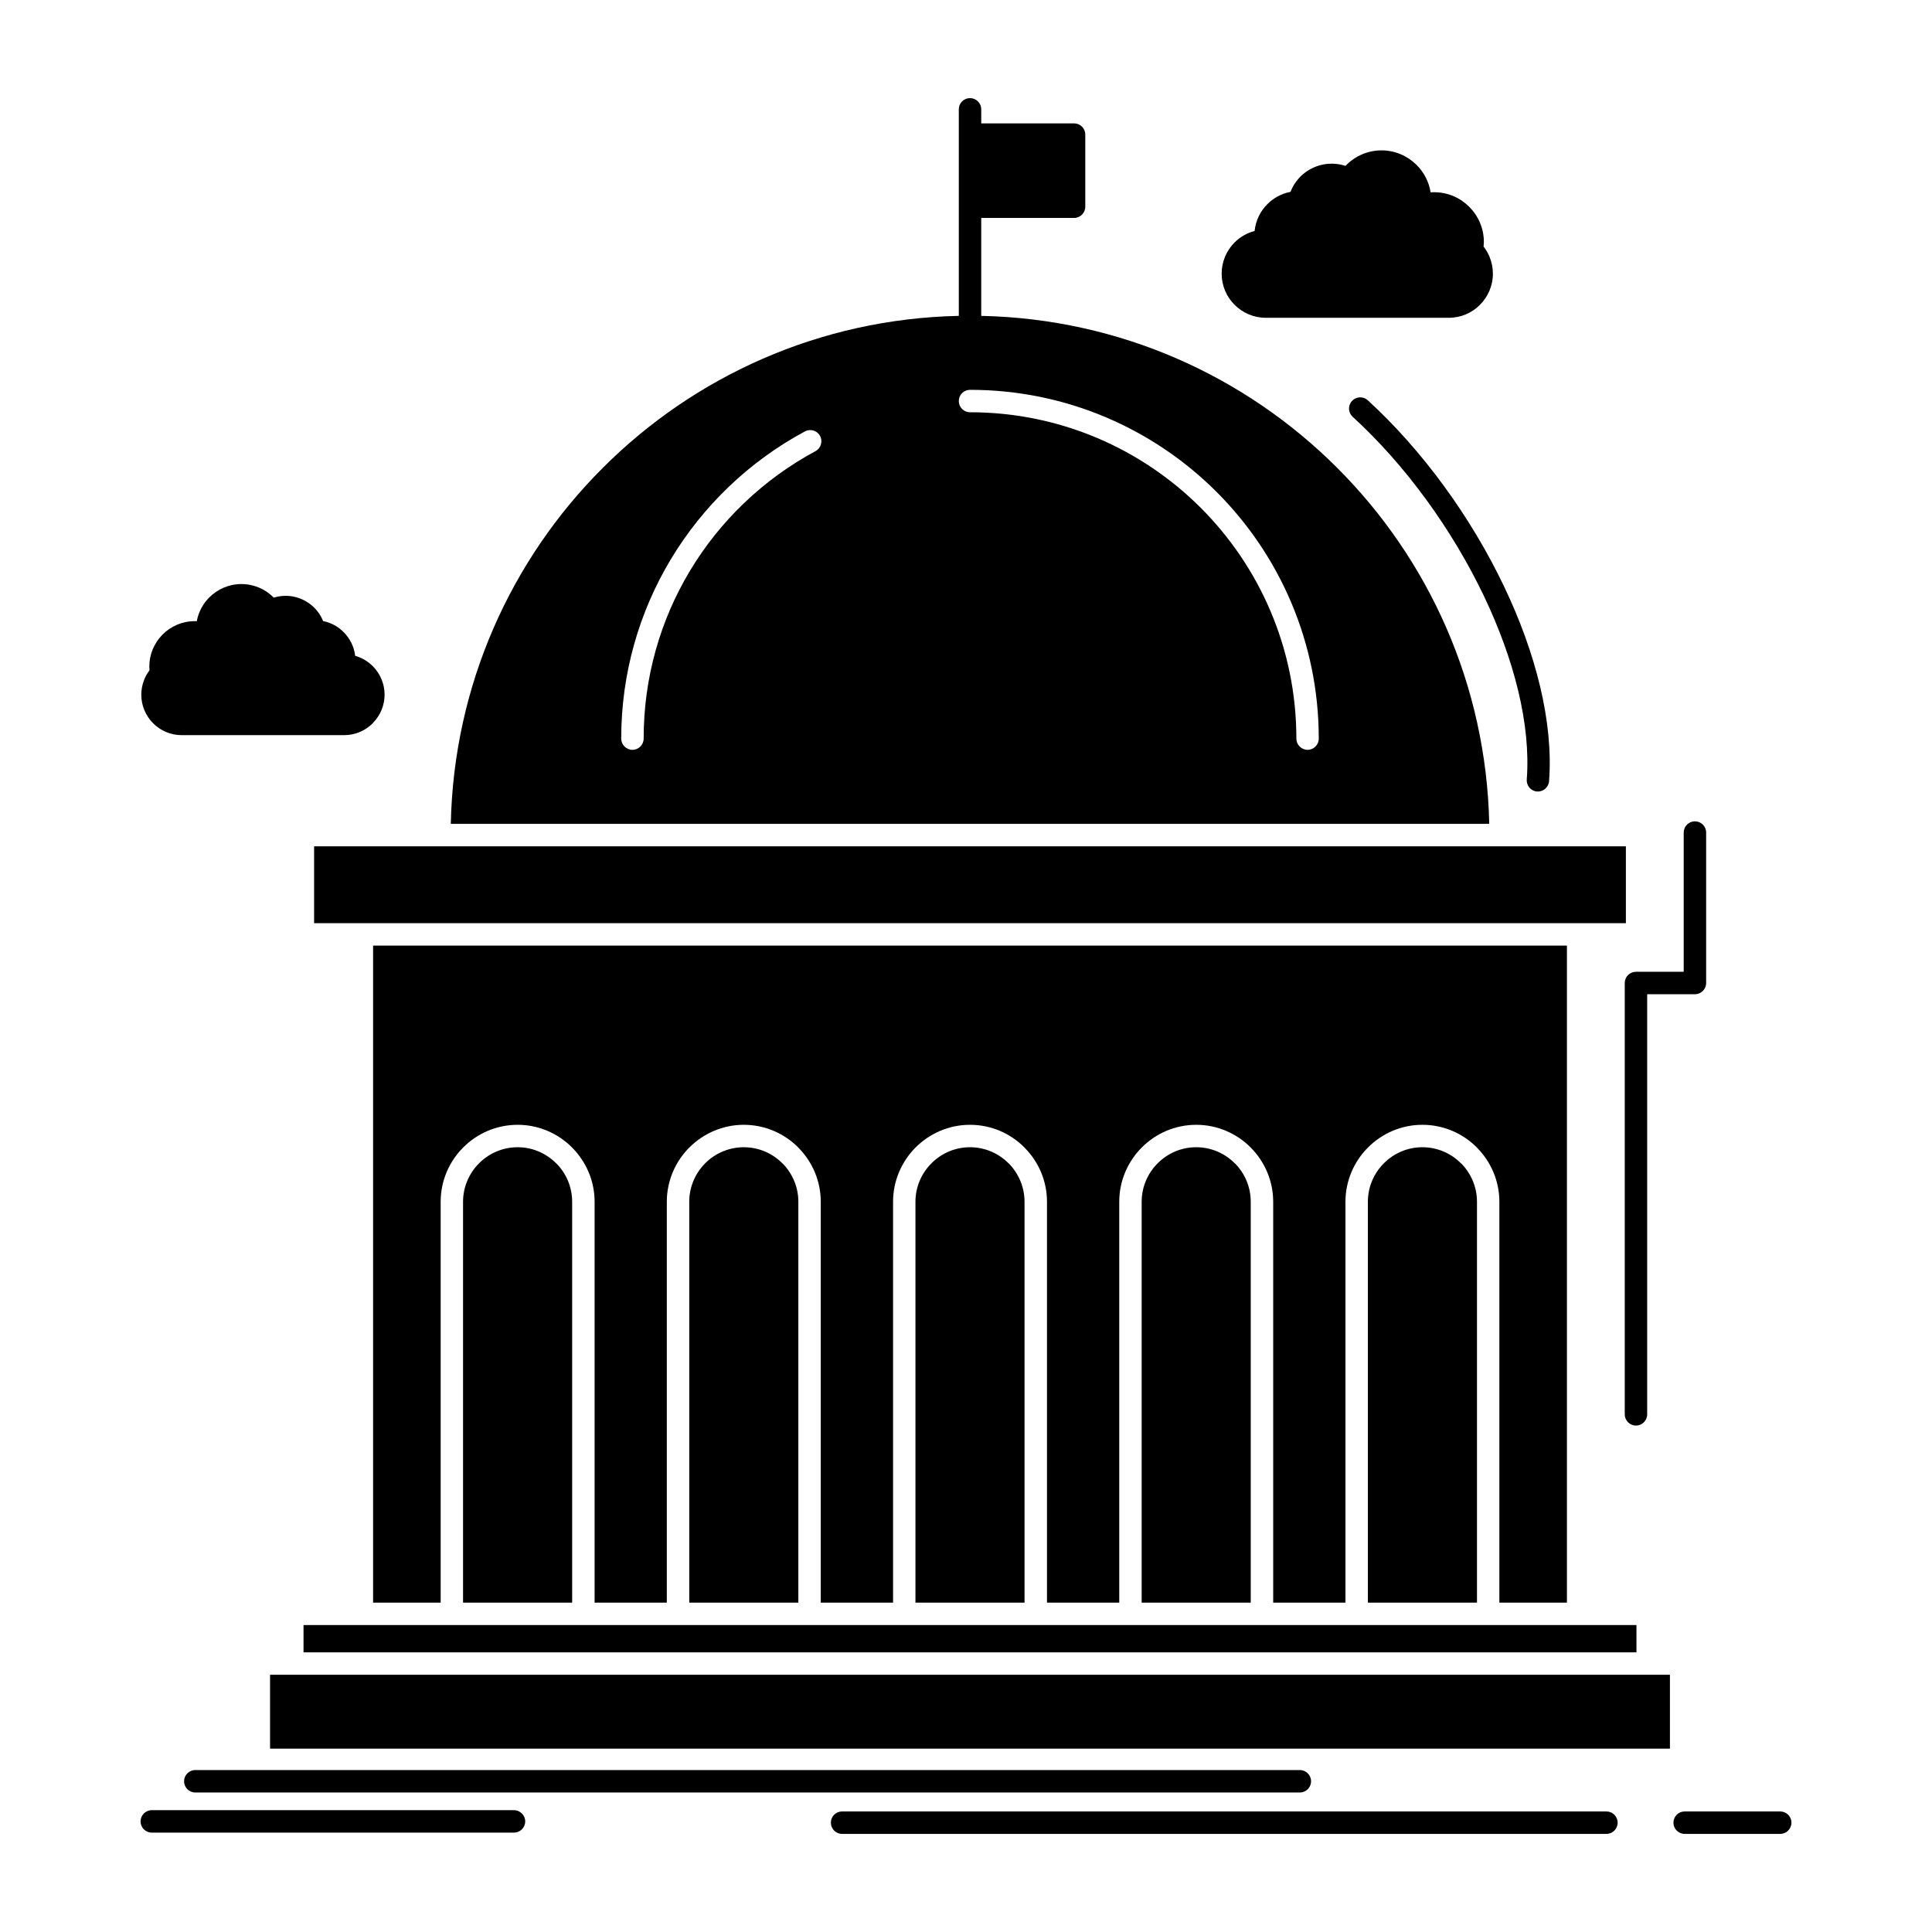
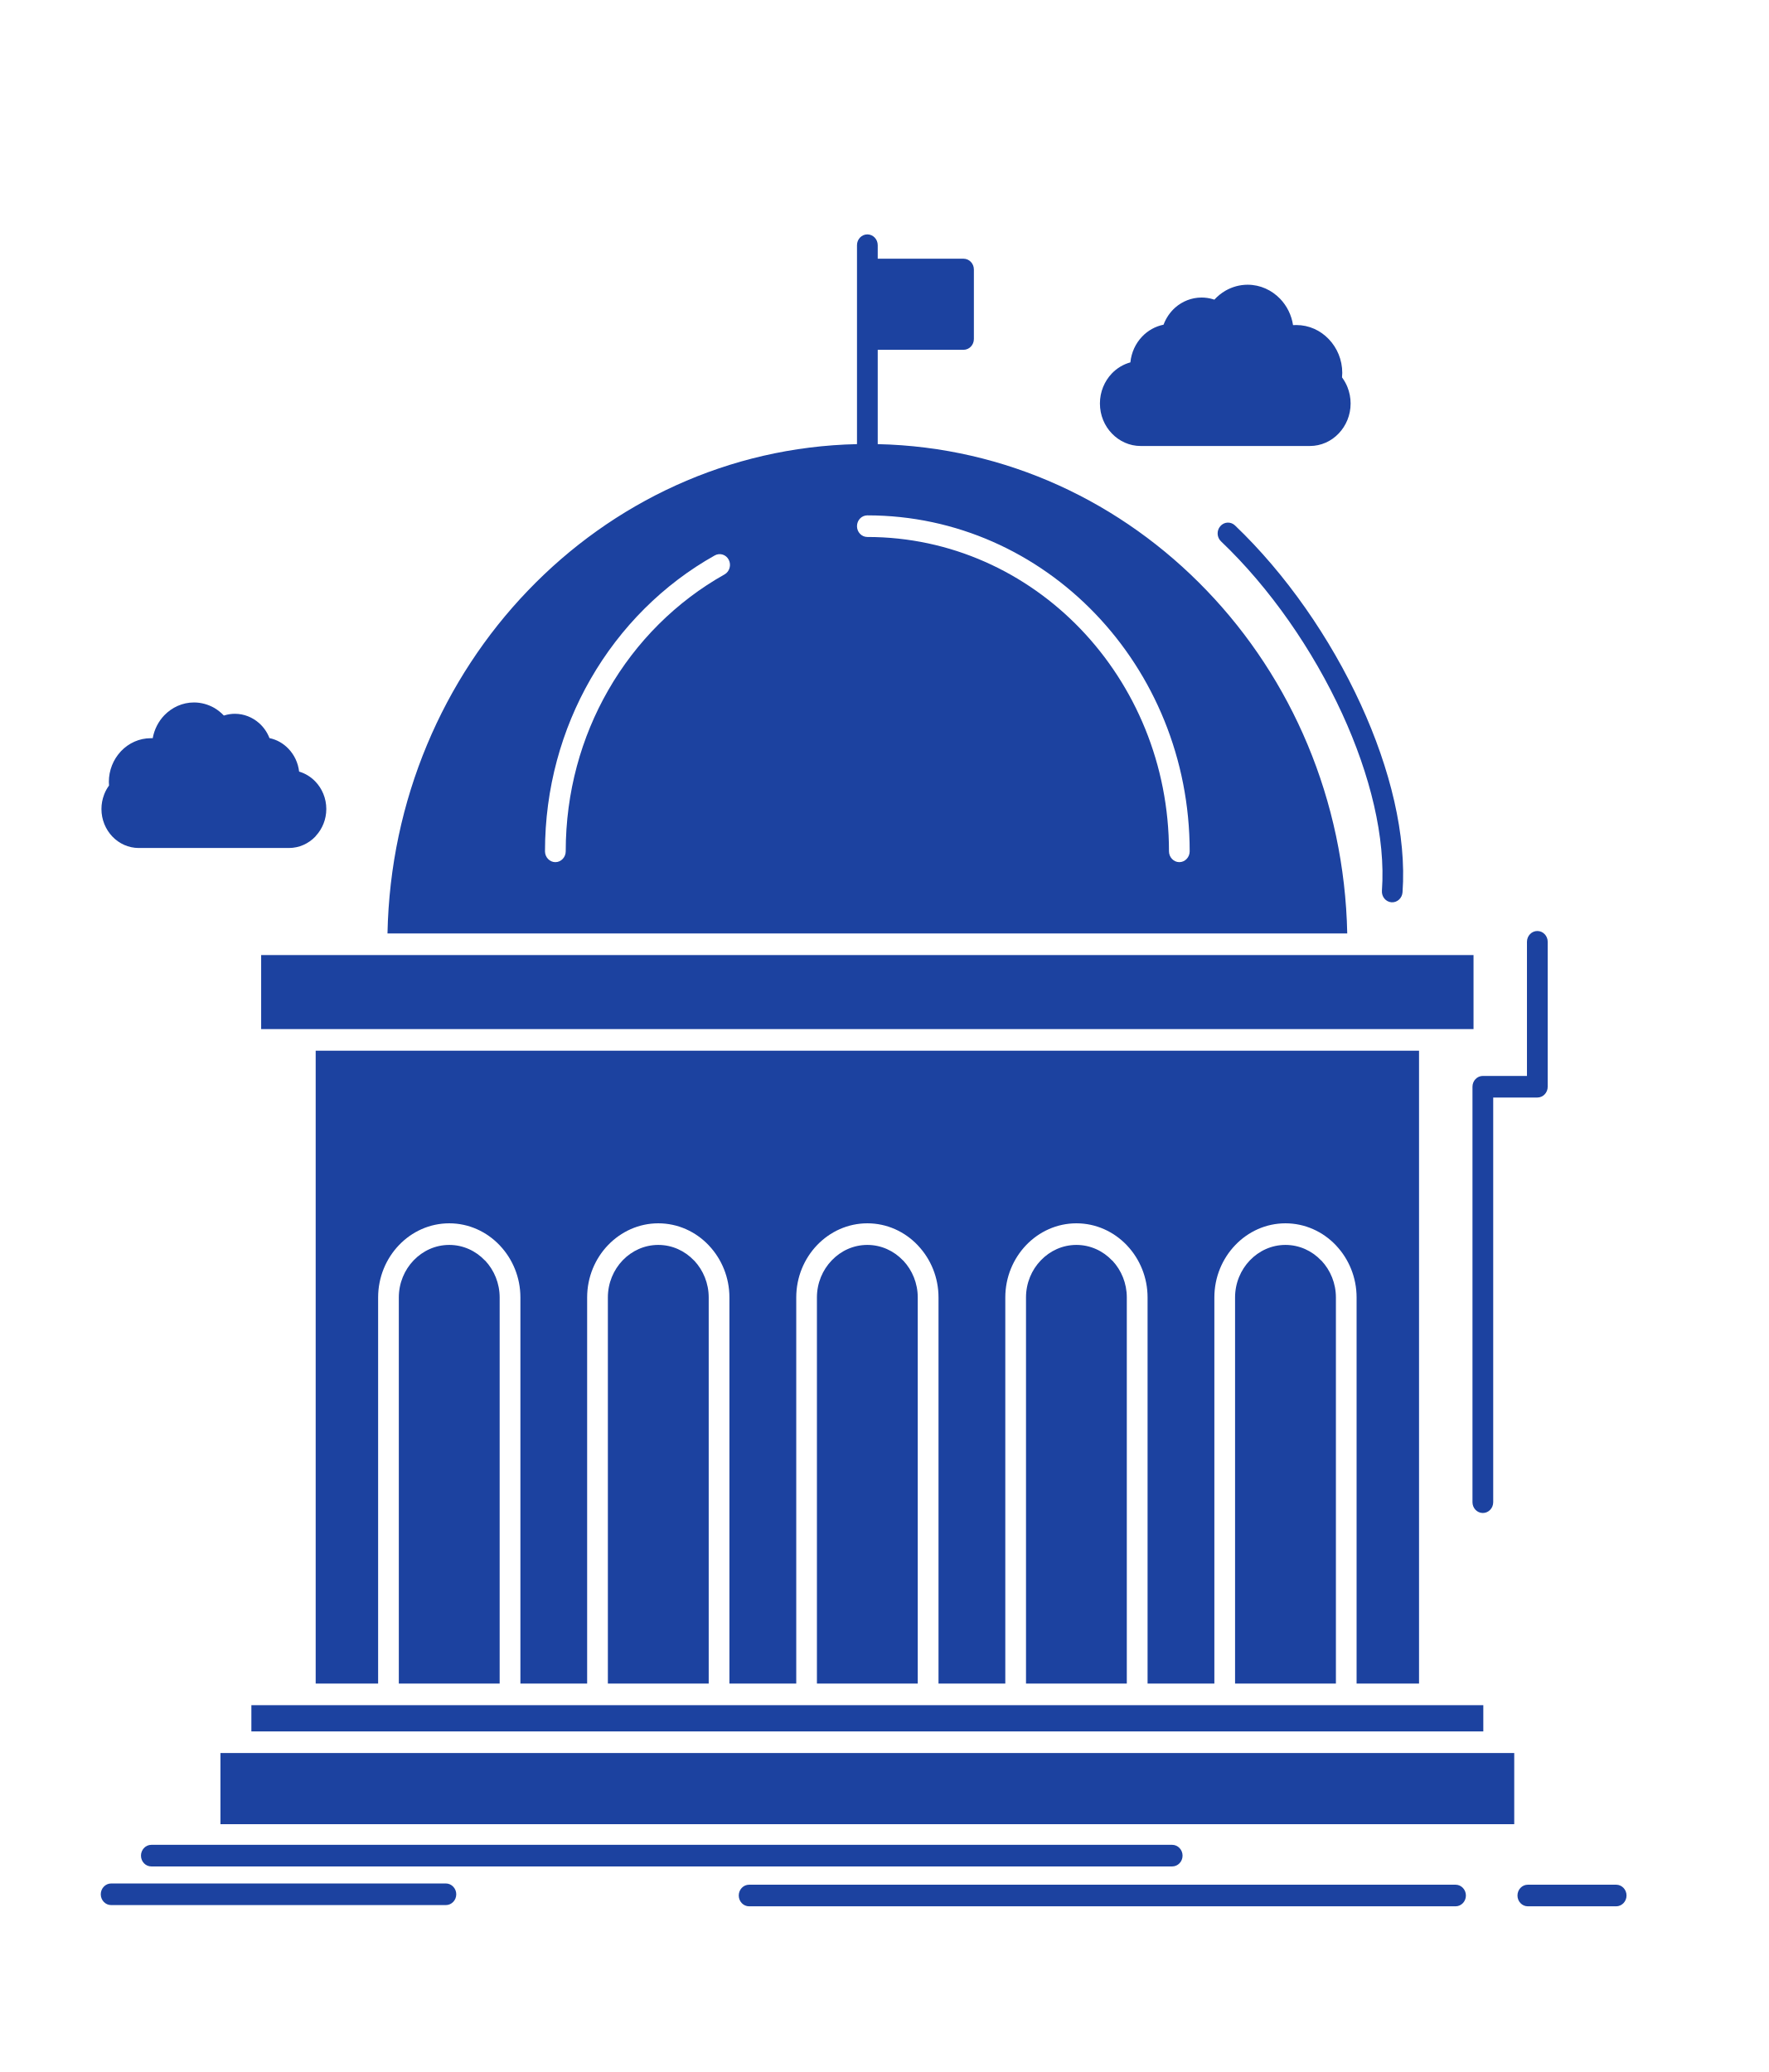
- <svg xmlns="http://www.w3.org/2000/svg" height="512px" style="enable-background:new 0 0 512 512;" version="1.1" viewBox="0 0 512 512" width="512px" xml:space="preserve">
-   <g id="_x32_73_x2C__Library_x2C__school_x2C__education_x2C__learning_x2C__university">
-     <g>
-       <path d="M137.177,304.029c-3.977,0-7.588,1.619-10.223,4.254    c-2.608,2.609-4.24,6.234-4.24,10.197v106.233h28.915V318.48c0-3.891-1.572-7.467-4.096-10.076l-0.158-0.121    C144.765,305.648,141.139,304.029,137.177,304.029 M207.332,308.283c-2.625-2.635-6.236-4.254-10.223-4.254    c-3.962,0-7.587,1.619-10.199,4.229c-2.632,2.635-4.253,6.26-4.253,10.223v106.233h28.915V318.48    c0-3.891-1.572-7.467-4.095-10.076L207.332,308.283z M257.064,304.029c-3.976,0-7.601,1.619-10.212,4.254    c-2.622,2.609-4.25,6.234-4.25,10.197v106.233h28.911V318.48c0-3.891-1.569-7.467-4.096-10.076l-0.144-0.121    C264.652,305.648,261.027,304.029,257.064,304.029z M317.008,304.029c-3.977,0-7.588,1.619-10.21,4.254    c-2.621,2.609-4.243,6.234-4.243,10.197v106.233h28.904V318.48c0-3.891-1.558-7.467-4.084-10.076l-0.158-0.121    C324.595,305.648,320.984,304.029,317.008,304.029z M376.949,304.029c-3.962,0-7.587,1.619-10.209,4.254    c-2.611,2.609-4.239,6.234-4.239,10.197v106.233h28.915V318.48c0-3.891-1.572-7.467-4.1-10.076l-0.154-0.121    C384.551,305.648,380.926,304.029,376.949,304.029z M376.949,298.085c5.619,0,10.732,2.296,14.418,5.993l0.179,0.193    c3.579,3.673,5.801,8.699,5.801,14.209v106.233h17.905V250.599H98.875v174.115h17.905V318.48c0-5.606,2.295-10.705,5.984-14.402    c3.685-3.697,8.784-5.993,14.414-5.993c5.608,0,10.704,2.296,14.403,5.993l0.183,0.193c3.586,3.673,5.812,8.699,5.812,14.209    v106.233h19.137V318.48c0-5.606,2.295-10.705,5.995-14.402c3.709-3.697,8.809-5.993,14.403-5.993    c5.629,0,10.729,2.296,14.414,5.993l0.183,0.193c3.576,3.673,5.801,8.699,5.801,14.209v106.233h19.162V318.48    c0-5.606,2.295-10.705,5.98-14.402c3.699-3.697,8.798-5.993,14.417-5.993c5.619,0,10.719,2.296,14.403,5.993l0.179,0.193    c3.591,3.673,5.813,8.699,5.813,14.209v106.233h19.151V318.48c0-5.606,2.299-10.705,5.983-14.402    c3.695-3.697,8.795-5.993,14.414-5.993c5.618,0,10.718,2.296,14.413,5.993l0.183,0.193c3.576,3.673,5.801,8.699,5.801,14.209    v106.233h19.152V318.48c0-5.606,2.295-10.705,5.99-14.402C366.235,300.381,371.331,298.085,376.949,298.085z M80.436,437.884    h353.245v-7.226c-117.747,0-235.484,0-353.245,0V437.884z M442.549,443.829c-123.656,0-247.314,0-370.982,0v19.573h370.982    V443.829z M82.622,160.436c1.305,1.111,2.344,2.514,3.007,4.156c2.092,0.411,3.977,1.451,5.44,2.925    c1.643,1.644,2.766,3.843,3.057,6.283c1.776,0.507,3.369,1.45,4.65,2.729c1.934,1.935,3.145,4.617,3.145,7.564    c0,2.853-1.137,5.462-2.973,7.371l-0.172,0.217c-1.931,1.935-4.626,3.143-7.588,3.143H48.151c-2.951,0-5.632-1.208-7.566-3.143    c-1.944-1.957-3.141-4.639-3.141-7.588c0-1.354,0.267-2.705,0.761-3.938l0.084-0.218c0.337-0.82,0.796-1.595,1.33-2.296    l-0.049-1.015c0-3.189,1.271-6.114,3.324-8.265l0.204-0.218c2.176-2.175,5.183-3.528,8.507-3.528h0.544    c0.449-2.417,1.632-4.615,3.324-6.307c2.2-2.175,5.194-3.528,8.507-3.528c2.088,0,4.082,0.556,5.822,1.498    c1.014,0.58,1.934,1.281,2.744,2.102l0.253-0.071c0.955-0.267,1.934-0.411,2.899-0.411    C78.333,157.898,80.751,158.865,82.622,160.436z M341.995,50.844c0.712-1.837,1.874-3.455,3.349-4.713    c2.042-1.715,4.688-2.755,7.563-2.755c1.074,0,2.137,0.146,3.166,0.435l0.494,0.146c0.92-0.966,2.008-1.812,3.18-2.465    c1.895-1.038,4.057-1.644,6.366-1.644c3.626,0,6.925,1.499,9.304,3.867c1.934,1.934,3.264,4.446,3.709,7.25l0.931-0.025    c3.64,0,6.925,1.475,9.304,3.867c2.394,2.393,3.878,5.68,3.878,9.305l-0.07,1.231c0.614,0.798,1.147,1.692,1.544,2.635    c0.594,1.426,0.92,2.972,0.92,4.543c0,3.214-1.306,6.138-3.433,8.265c-2.103,2.127-5.036,3.432-8.265,3.432h-48.487    c-3.215,0-6.138-1.305-8.265-3.432c-2.116-2.103-3.433-5.025-3.433-8.265c0-3.214,1.306-6.138,3.422-8.265    c1.449-1.45,3.274-2.514,5.313-3.045c0.281-2.756,1.513-5.244,3.373-7.104C337.488,52.463,339.615,51.303,341.995,50.844z     M95.902,244.654h322.323h0.088h12.564v-20.372h-33.13h-0.085H116.468h-0.084H83.24v20.372h12.578H95.902z M170.574,195.742    c0,1.619-1.327,2.973-2.973,2.973c-1.632,0-2.973-1.354-2.973-2.973c0-17.326,4.773-33.518,13.038-47.341    c8.581-14.354,20.941-26.173,35.646-34.073c1.439-0.774,3.25-0.242,4.012,1.207c0.772,1.426,0.228,3.238-1.197,4.012    c-13.786,7.42-25.363,18.463-33.372,31.875C175.02,164.352,170.574,179.479,170.574,195.742z M257.064,109.253    c-1.646,0-2.972-1.329-2.972-2.973s1.326-2.973,2.972-2.973c25.518,0,48.632,10.344,65.354,27.066s27.069,39.85,27.069,65.368    c0,1.619-1.33,2.973-2.963,2.973c-1.643,0-2.973-1.354-2.973-2.973c0-23.875-9.689-45.504-25.338-61.164    C302.569,118.943,280.94,109.253,257.064,109.253z M358.476,110.461c-1.222-1.111-1.306-2.973-0.204-4.181    c1.109-1.233,2.984-1.306,4.191-0.218c14.512,13.268,27.346,30.957,36.092,49.274c8.457,17.689,13.146,36.056,11.963,51.667    c-0.122,1.643-1.547,2.875-3.179,2.755c-1.629-0.121-2.851-1.547-2.73-3.19c1.102-14.572-3.359-31.875-11.382-48.67    C384.793,140.258,372.443,123.221,358.476,110.461z M51.752,475.027c-1.646,0-2.973-1.329-2.973-2.973    c0-1.619,1.327-2.973,2.973-2.973h292.72c1.643,0,2.973,1.354,2.973,2.973c0,1.644-1.33,2.973-2.973,2.973H51.752z     M223.16,485.999c-1.642,0-2.972-1.33-2.972-2.973c0-1.644,1.33-2.973,2.972-2.973h202.558c1.643,0,2.973,1.329,2.973,2.973    c0,1.643-1.33,2.973-2.973,2.973H223.16z M446.452,485.999c-1.643,0-2.973-1.33-2.973-2.973c0-1.644,1.33-2.973,2.973-2.973    h25.324c1.632,0,2.973,1.329,2.973,2.973c0,1.643-1.341,2.973-2.973,2.973H446.452z M40.224,485.66    c-1.643,0-2.973-1.329-2.973-2.973c0-1.619,1.33-2.973,2.973-2.973h95.988c1.628,0,2.973,1.354,2.973,2.973    c0,1.644-1.344,2.973-2.973,2.973H40.224z M446.199,220.633c0-1.643,1.341-2.973,2.973-2.973c1.643,0,2.973,1.33,2.973,2.973    v39.874c0,1.644-1.33,2.972-2.973,2.972H436.52v111.333c0,1.644-1.33,2.973-2.972,2.973c-1.643,0-2.973-1.329-2.973-2.973V260.507    c0-1.644,1.33-2.972,2.973-2.972h12.651V220.633z M354.38,123.994c-24.251-24.263-57.514-39.512-94.343-40.285V57.756h24.599    c1.646,0,2.973-1.33,2.973-2.973V35.668c0-1.645-1.327-2.973-2.973-2.973h-24.599v-3.721c0-1.645-1.344-2.973-2.973-2.973    c-1.646,0-2.972,1.328-2.972,2.973v54.734c-36.829,0.773-70.095,16.022-94.346,40.285c-24.261,24.238-39.51,57.514-40.282,94.343    h275.201C393.879,181.508,378.641,148.232,354.38,123.994z" style="fill-rule:evenodd;clip-rule:evenodd;" />
-     </g>
+ <svg xmlns="http://www.w3.org/2000/svg" width="512" height="600">
+   <g>
+     <rect fill="none" id="canvas_background" height="602" width="514" y="-1" x="-1" />
  </g>
-   <g id="Layer_1" />
+   <g>
+     <path stroke="null" fill="#1c42a0" id="svg_2" fill-rule="evenodd" clip-rule="evenodd" d="m130.069,360.498c-4.016,0 -7.662,1.704 -10.322,4.477c-2.633,2.746 -4.281,6.561 -4.281,10.732l0,111.811l29.195,0l0,-111.811c0,-4.095 -1.587,-7.859 -4.136,-10.605l-0.16,-0.127c-2.635,-2.773 -6.296,-4.477 -10.297,-4.477m70.835,4.477c-2.65,-2.773 -6.296,-4.477 -10.322,-4.477c-4,0 -7.661,1.704 -10.298,4.451c-2.658,2.773 -4.294,6.589 -4.294,10.76l0,111.811l29.195,0l0,-111.812c0,-4.095 -1.587,-7.859 -4.135,-10.605l-0.146,-0.127zm50.214,-4.477c-4.015,0 -7.675,1.704 -10.311,4.477c-2.647,2.746 -4.291,6.561 -4.291,10.732l0,111.811l29.191,0l0,-111.811c0,-4.095 -1.584,-7.859 -4.136,-10.605l-0.145,-0.127c-2.646,-2.773 -6.307,-4.477 -10.308,-4.477zm60.525,0c-4.016,0 -7.662,1.704 -10.309,4.477c-2.646,2.746 -4.284,6.561 -4.284,10.732l0,111.811l29.184,0l0,-111.811c0,-4.095 -1.573,-7.859 -4.124,-10.605l-0.16,-0.127c-2.647,-2.773 -6.293,-4.477 -10.308,-4.477zm60.522,0c-4,0 -7.661,1.704 -10.308,4.477c-2.636,2.746 -4.28,6.561 -4.28,10.732l0,111.811l29.195,0l0,-111.811c0,-4.095 -1.587,-7.859 -4.14,-10.605l-0.155,-0.127c-2.636,-2.773 -6.296,-4.477 -10.312,-4.477zm0,-6.256c5.673,0 10.836,2.417 14.558,6.308l0.181,0.203c3.614,3.866 5.857,9.156 5.857,14.955l0,111.811l18.079,0l0,-183.256l-319.443,0l0,183.257l18.079,0l0,-111.812c0,-5.9 2.317,-11.267 6.042,-15.158c3.721,-3.891 8.869,-6.308 14.554,-6.308c5.662,0 10.808,2.417 14.543,6.308l0.185,0.203c3.621,3.866 5.868,9.156 5.868,14.955l0,111.811l19.322,0l0,-111.811c0,-5.9 2.317,-11.267 6.053,-15.158c3.745,-3.891 8.894,-6.308 14.543,-6.308c5.684,0 10.833,2.417 14.554,6.308l0.185,0.203c3.611,3.866 5.857,9.156 5.857,14.955l0,111.811l19.348,0l0,-111.811c0,-5.9 2.317,-11.267 6.038,-15.158c3.735,-3.891 8.883,-6.308 14.557,-6.308c5.673,0 10.823,2.417 14.543,6.308l0.181,0.203c3.626,3.866 5.869,9.156 5.869,14.955l0,111.811l19.337,0l0,-111.811c0,-5.9 2.321,-11.267 6.041,-15.158c3.731,-3.891 8.88,-6.308 14.554,-6.308c5.672,0 10.822,2.417 14.553,6.308l0.185,0.203c3.611,3.866 5.857,9.156 5.857,14.955l0,111.811l19.338,0l0,-111.811c0,-5.9 2.317,-11.267 6.048,-15.158c3.721,-3.891 8.866,-6.308 14.539,-6.308zm-299.386,147.139l356.668,0l0,-7.605c-118.888,0 -237.766,0 -356.668,0l0,7.605zm365.622,6.257c-124.854,0 -249.711,0 -374.577,0l0,20.601l374.577,0l0,-20.601zm-363.415,-298.272c1.318,1.169 2.367,2.646 3.036,4.374c2.112,0.433 4.016,1.527 5.493,3.079c1.659,1.73 2.793,4.045 3.087,6.613c1.793,0.534 3.402,1.526 4.695,2.872c1.953,2.037 3.175,4.859 3.175,7.961c0,3.003 -1.148,5.749 -3.002,7.758l-0.174,0.228c-1.95,2.037 -4.671,3.308 -7.662,3.308l-43.454,0c-2.98,0 -5.687,-1.271 -7.639,-3.308c-1.963,-2.06 -3.171,-4.883 -3.171,-7.986c0,-1.425 0.27,-2.847 0.768,-4.145l0.085,-0.229c0.34,-0.863 0.804,-1.679 1.343,-2.417l-0.049,-1.068c0,-3.356 1.283,-6.435 3.356,-8.699l0.206,-0.229c2.197,-2.289 5.233,-3.713 8.589,-3.713l0.549,0c0.453,-2.544 1.648,-4.857 3.356,-6.638c2.221,-2.289 5.244,-3.713 8.589,-3.713c2.108,0 4.122,0.585 5.878,1.577c1.024,0.61 1.953,1.348 2.771,2.212l0.255,-0.075c0.964,-0.281 1.953,-0.433 2.927,-0.433c2.661,0 5.102,1.018 6.991,2.671zm261.886,-115.346c0.719,-1.933 1.892,-3.636 3.381,-4.96c2.062,-1.805 4.733,-2.9 7.636,-2.9c1.084,0 2.158,0.154 3.197,0.458l0.499,0.154c0.929,-1.017 2.027,-1.907 3.211,-2.594c1.913,-1.092 4.096,-1.73 6.428,-1.73c3.661,0 6.992,1.578 9.394,4.07c1.953,2.036 3.296,4.679 3.745,7.631l0.94,-0.026c3.675,0 6.992,1.552 9.394,4.07c2.417,2.519 3.916,5.978 3.916,9.794l-0.071,1.296c0.62,0.84 1.158,1.781 1.559,2.773c0.6,1.501 0.929,3.128 0.929,4.782c0,3.383 -1.319,6.46 -3.466,8.699c-2.123,2.239 -5.085,3.612 -8.345,3.612l-48.957,0c-3.246,0 -6.197,-1.374 -8.345,-3.612c-2.137,-2.213 -3.466,-5.289 -3.466,-8.699c0,-3.383 1.319,-6.46 3.455,-8.699c1.463,-1.526 3.306,-2.646 5.364,-3.205c0.284,-2.901 1.528,-5.519 3.406,-7.477c1.646,-1.73 3.793,-2.951 6.196,-3.434zm-248.478,203.986l325.446,0l0.089,0l12.686,0l0,-21.442l-33.451,0l-0.086,0l-283.919,0l-0.085,0l-33.465,0l0,21.442l12.7,0l0.085,0zm75.396,-51.48c0,1.704 -1.34,3.129 -3.002,3.129c-1.648,0 -3.002,-1.425 -3.002,-3.129c0,-18.236 4.819,-35.278 13.164,-49.827c8.664,-15.108 21.144,-27.547 35.991,-35.862c1.453,-0.815 3.281,-0.255 4.051,1.27c0.779,1.501 0.23,3.408 -1.209,4.223c-13.92,7.81 -25.609,19.432 -33.695,33.549c-7.81,13.609 -12.299,29.53 -12.299,46.647zm87.328,-91.03c-1.662,0 -3.001,-1.399 -3.001,-3.129s1.339,-3.129 3.001,-3.129c25.765,0 49.103,10.887 65.987,28.487s27.331,41.942 27.331,68.8c0,1.704 -1.343,3.129 -2.992,3.129c-1.659,0 -3.002,-1.425 -3.002,-3.129c0,-25.129 -9.783,-47.893 -25.584,-64.375c-15.796,-16.455 -37.634,-26.654 -61.742,-26.654zm102.395,1.271c-1.234,-1.169 -1.319,-3.129 -0.206,-4.401c1.12,-1.298 3.013,-1.375 4.232,-0.229c14.653,13.965 27.611,32.582 36.442,51.861c8.539,18.618 13.273,37.949 12.079,54.38c-0.123,1.729 -1.562,3.026 -3.21,2.9c-1.645,-0.127 -2.879,-1.628 -2.756,-3.357c1.113,-15.337 -3.392,-33.549 -11.492,-51.225c-8.516,-18.566 -20.985,-36.498 -35.088,-49.928zm-309.696,383.707c-1.662,0 -3.002,-1.399 -3.002,-3.129c0,-1.704 1.34,-3.129 3.002,-3.129l295.557,0c1.659,0 3.002,1.425 3.002,3.129c0,1.73 -1.343,3.129 -3.002,3.129l-295.557,0zm173.069,11.548c-1.658,0 -3.001,-1.4 -3.001,-3.129c0,-1.73 1.343,-3.129 3.001,-3.129l204.521,0c1.659,0 3.002,1.399 3.002,3.129c0,1.729 -1.343,3.129 -3.002,3.129l-204.521,0zm225.456,0c-1.659,0 -3.002,-1.4 -3.002,-3.129c0,-1.73 1.343,-3.129 3.002,-3.129l25.569,0c1.648,0 3.002,1.399 3.002,3.129c0,1.729 -1.354,3.129 -3.002,3.129l-25.569,0zm-410.164,-0.357c-1.659,0 -3.002,-1.399 -3.002,-3.129c0,-1.704 1.343,-3.129 3.002,-3.129l96.918,0c1.644,0 3.002,1.425 3.002,3.129c0,1.73 -1.357,3.129 -3.002,3.129l-96.918,0zm409.909,-278.942c0,-1.729 1.354,-3.129 3.002,-3.129c1.659,0 3.002,1.4 3.002,3.129l0,41.968c0,1.73 -1.343,3.128 -3.002,3.128l-12.775,0l0,117.178c0,1.73 -1.343,3.129 -3.001,3.129c-1.659,0 -3.002,-1.399 -3.002,-3.129l0,-120.306c0,-1.73 1.343,-3.128 3.002,-3.128l12.774,0l0,-38.839zm-92.709,-101.713c-24.486,-25.537 -58.071,-41.587 -95.257,-42.4l0,-27.316l24.837,0c1.662,0 3.002,-1.4 3.002,-3.129l0,-20.119c0,-1.731 -1.34,-3.129 -3.002,-3.129l-24.837,0l0,-3.916c0,-1.731 -1.357,-3.129 -3.002,-3.129c-1.662,0 -3.001,1.398 -3.001,3.129l0,57.608c-37.186,0.814 -70.774,16.863 -95.26,42.4c-24.496,25.511 -39.893,60.534 -40.672,99.296l277.868,0c-0.794,-38.762 -16.179,-73.785 -40.675,-99.295z" />
+   </g>
</svg>
